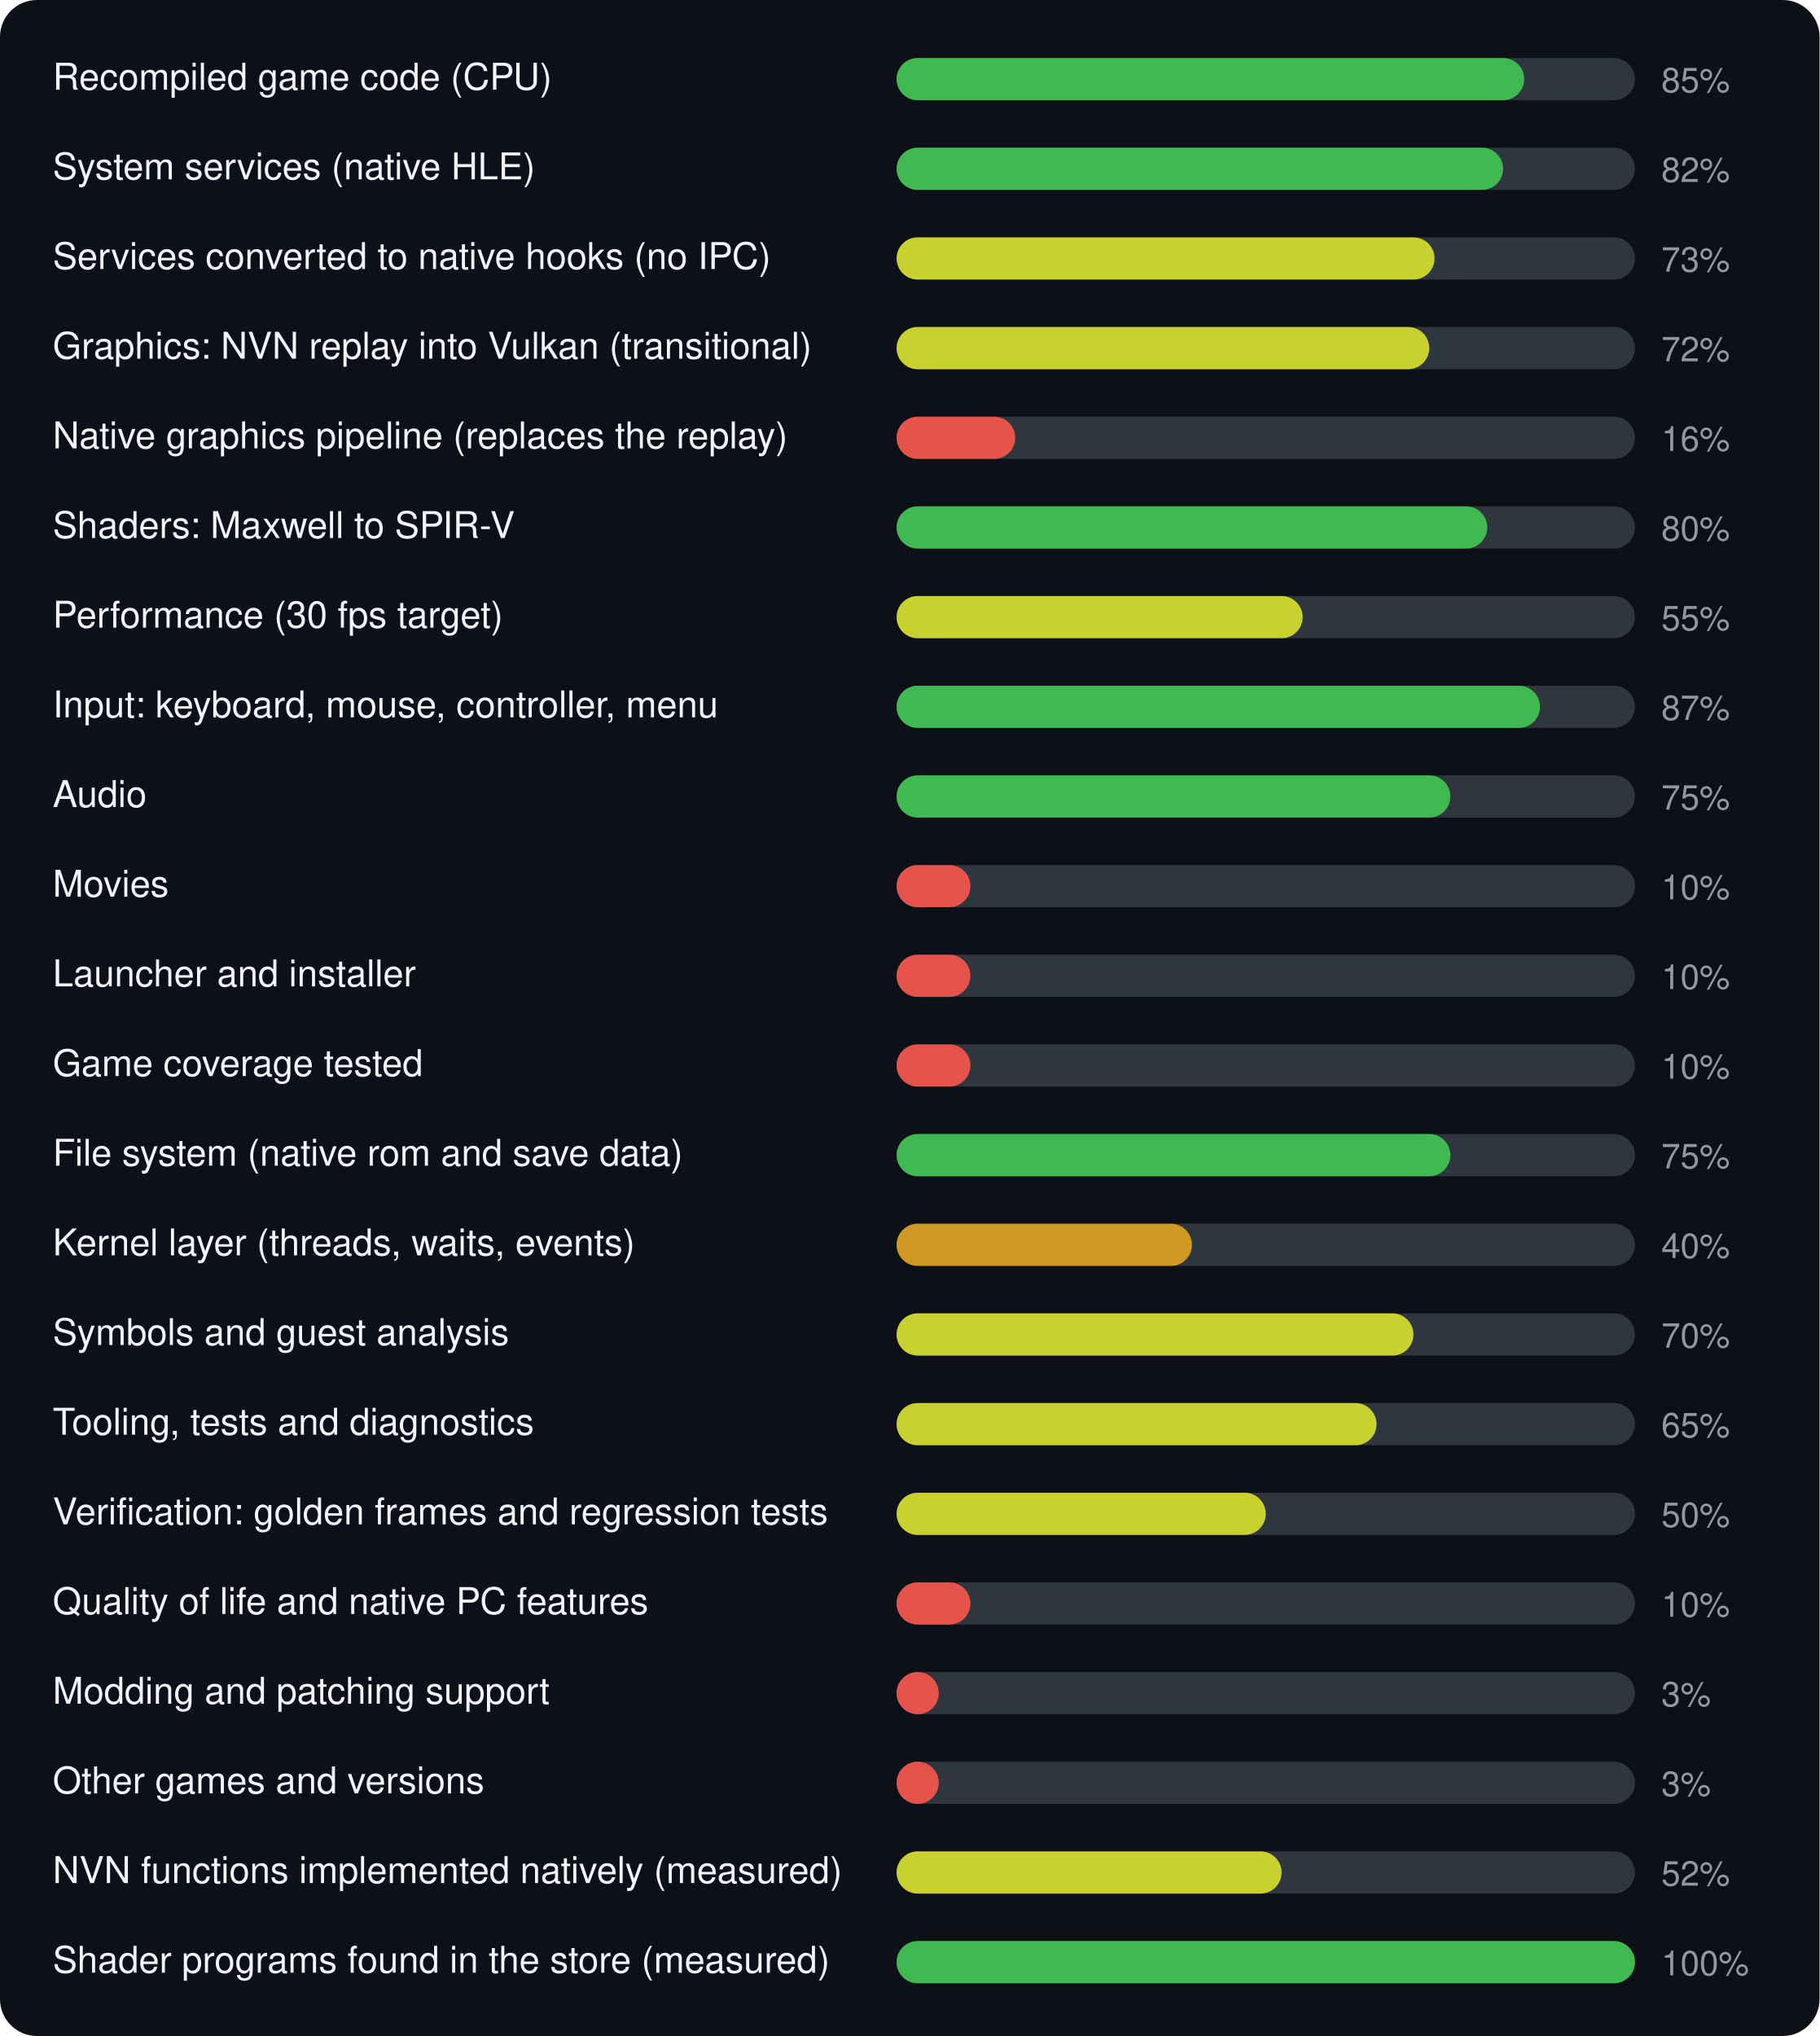
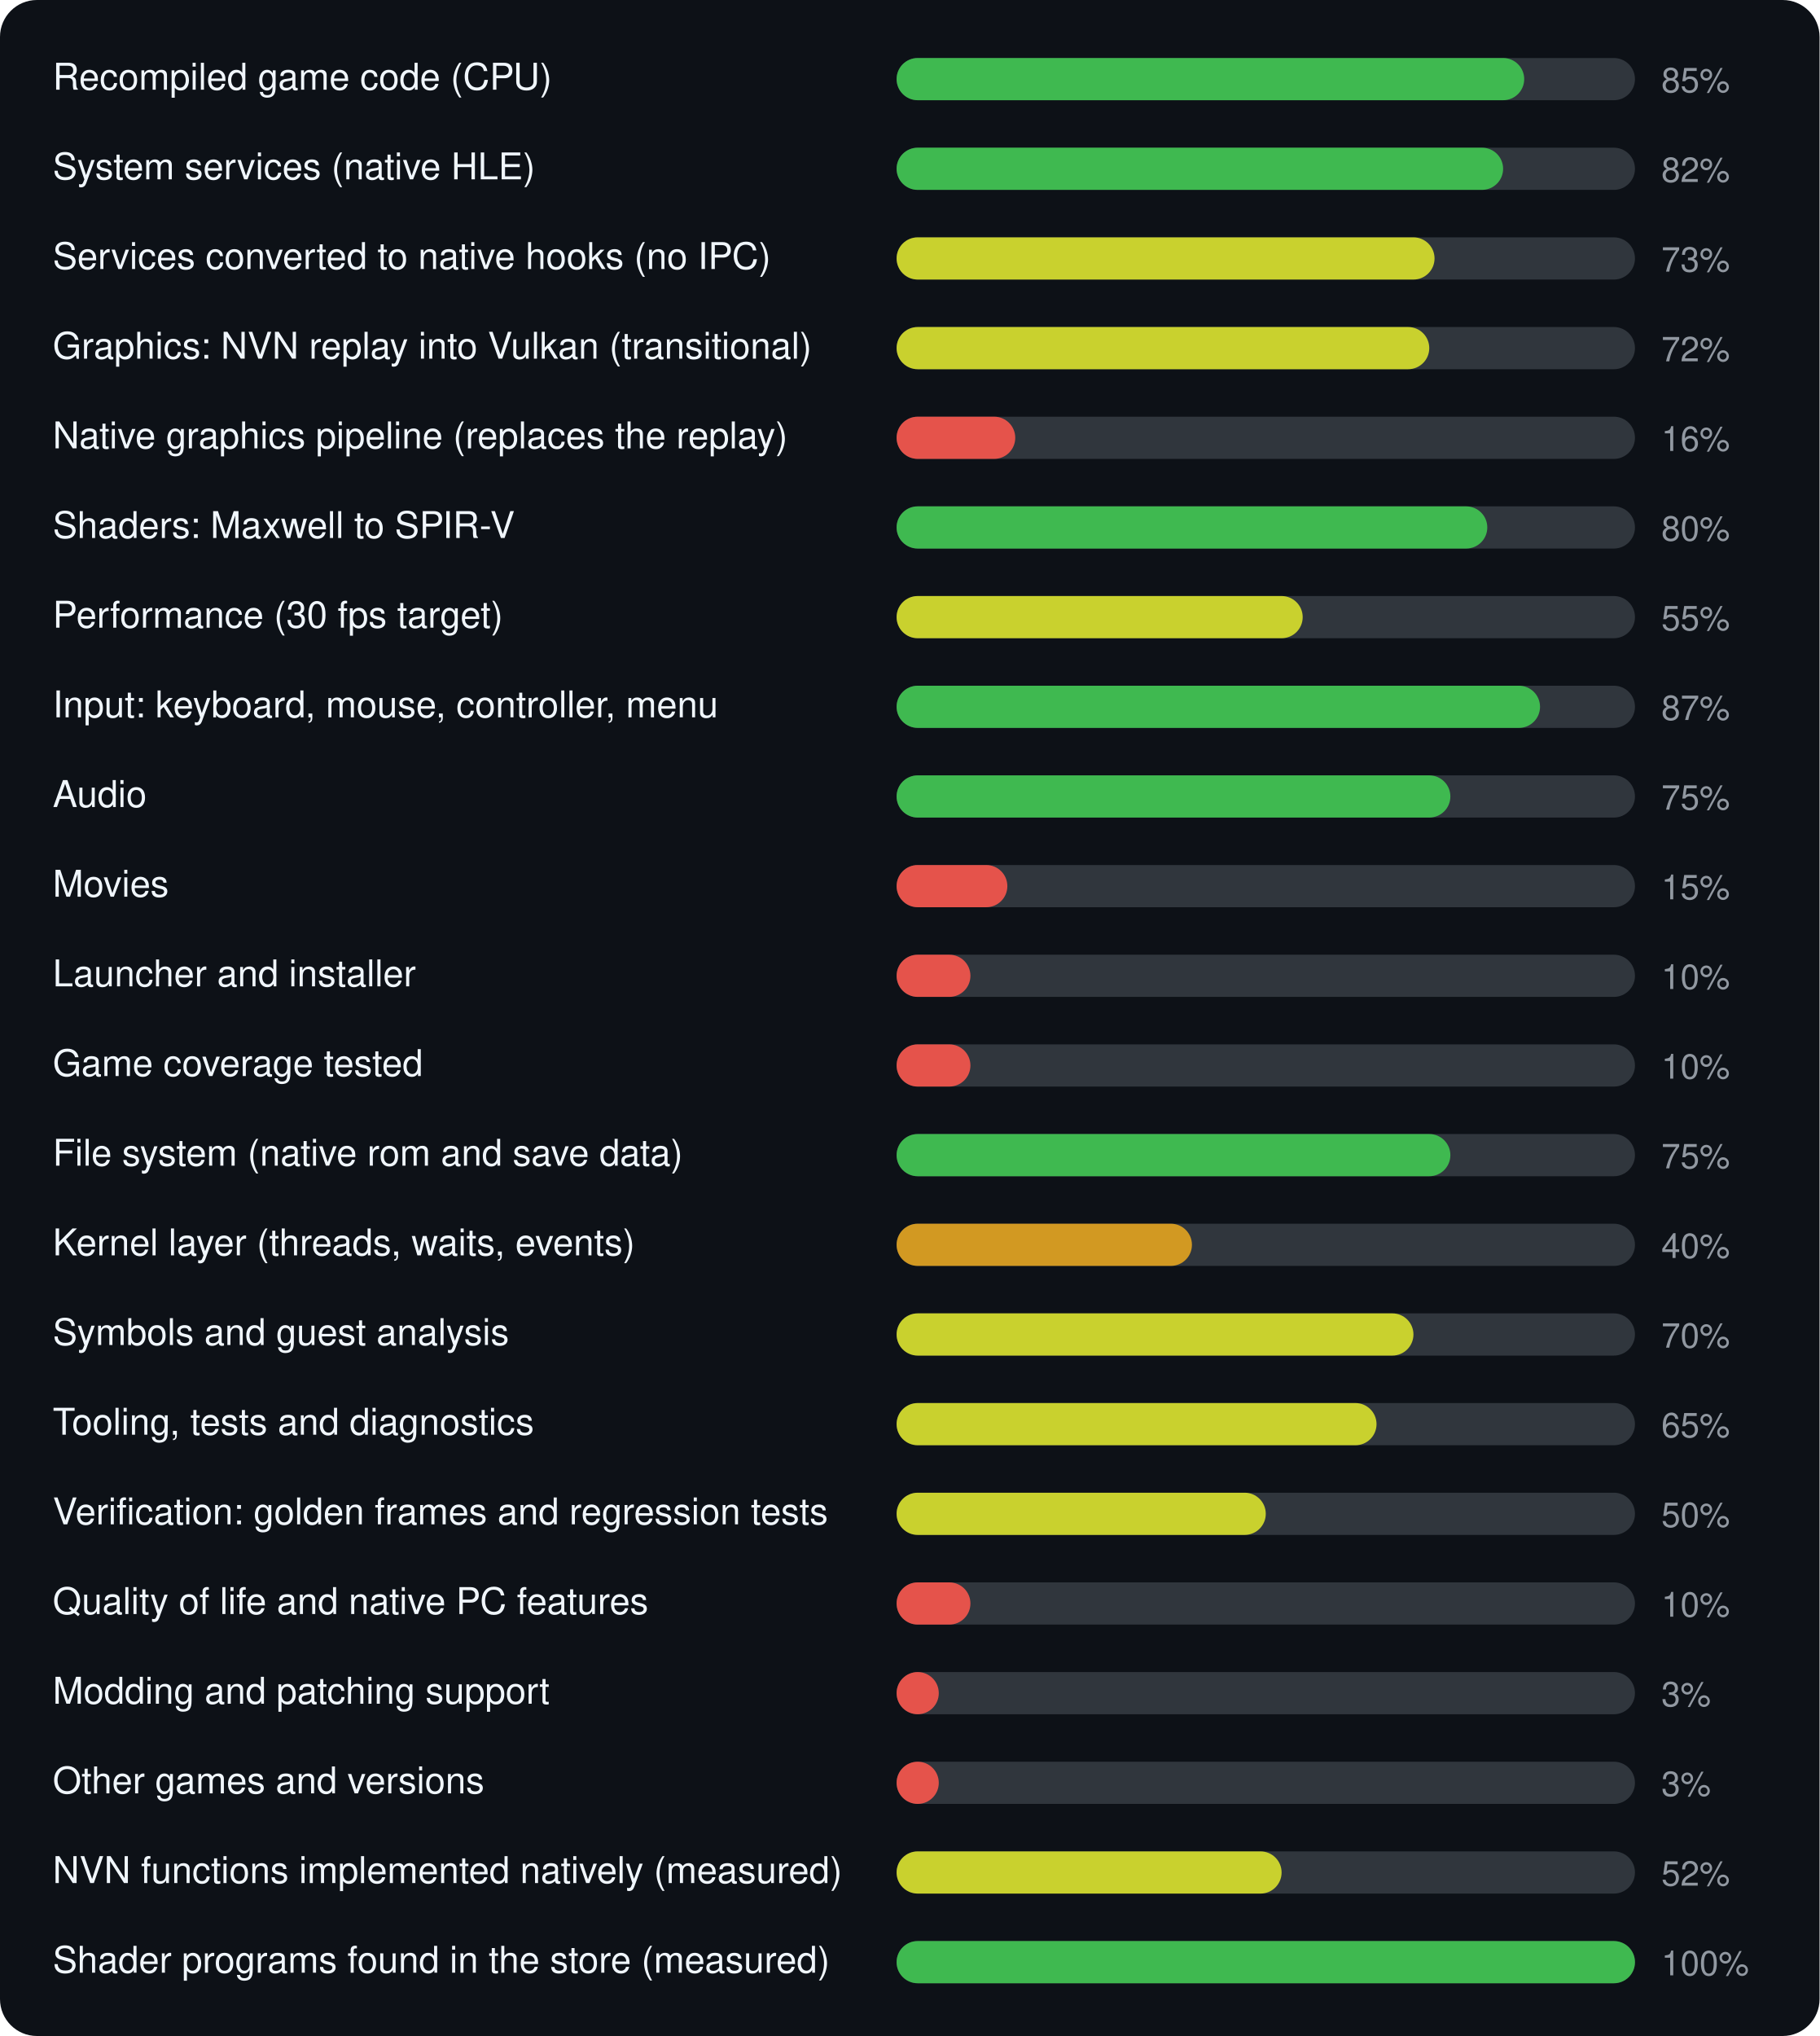
<svg xmlns="http://www.w3.org/2000/svg" width="690" height="772" viewBox="0 0 690 772" role="img" aria-label="Progress by area">
  <style>.t{fill:#f0f6fc;font-family:Segoe UI,Helvetica,Arial,sans-serif}.m{fill:#9198a1;font-family:Segoe UI,Helvetica,Arial,sans-serif}</style>
  <rect width="690" height="772" rx="14" fill="#0d1117" />
  <text class="t" x="20" y="34" font-size="14">Recompiled game code (CPU)</text>
  <rect x="340" y="22" width="280" height="16" rx="8" fill="#30363d" />
  <rect x="340" y="22" width="238" height="16" rx="8" fill="#3fb950" />
  <text class="m" x="630" y="35" font-size="13">85%</text>
  <text class="t" x="20" y="68" font-size="14">System services (native HLE)</text>
  <rect x="340" y="56" width="280" height="16" rx="8" fill="#30363d" />
  <rect x="340" y="56" width="230" height="16" rx="8" fill="#3fb950" />
  <text class="m" x="630" y="69" font-size="13">82%</text>
  <text class="t" x="20" y="102" font-size="14">Services converted to native hooks (no IPC)</text>
  <rect x="340" y="90" width="280" height="16" rx="8" fill="#30363d" />
  <rect x="340" y="90" width="204" height="16" rx="8" fill="#c9d12e" />
  <text class="m" x="630" y="103" font-size="13">73%</text>
  <text class="t" x="20" y="136" font-size="14">Graphics: NVN replay into Vulkan (transitional)</text>
  <rect x="340" y="124" width="280" height="16" rx="8" fill="#30363d" />
  <rect x="340" y="124" width="202" height="16" rx="8" fill="#c9d12e" />
  <text class="m" x="630" y="137" font-size="13">72%</text>
  <text class="t" x="20" y="170" font-size="14">Native graphics pipeline (replaces the replay)</text>
  <rect x="340" y="158" width="280" height="16" rx="8" fill="#30363d" />
  <rect x="340" y="158" width="45" height="16" rx="8" fill="#e5534b" />
  <text class="m" x="630" y="171" font-size="13">16%</text>
  <text class="t" x="20" y="204" font-size="14">Shaders: Maxwell to SPIR-V</text>
  <rect x="340" y="192" width="280" height="16" rx="8" fill="#30363d" />
  <rect x="340" y="192" width="224" height="16" rx="8" fill="#3fb950" />
  <text class="m" x="630" y="205" font-size="13">80%</text>
  <text class="t" x="20" y="238" font-size="14">Performance (30 fps target)</text>
  <rect x="340" y="226" width="280" height="16" rx="8" fill="#30363d" />
  <rect x="340" y="226" width="154" height="16" rx="8" fill="#c9d12e" />
  <text class="m" x="630" y="239" font-size="13">55%</text>
  <text class="t" x="20" y="272" font-size="14">Input: keyboard, mouse, controller, menu</text>
  <rect x="340" y="260" width="280" height="16" rx="8" fill="#30363d" />
  <rect x="340" y="260" width="244" height="16" rx="8" fill="#3fb950" />
  <text class="m" x="630" y="273" font-size="13">87%</text>
  <text class="t" x="20" y="306" font-size="14">Audio</text>
  <rect x="340" y="294" width="280" height="16" rx="8" fill="#30363d" />
  <rect x="340" y="294" width="210" height="16" rx="8" fill="#3fb950" />
  <text class="m" x="630" y="307" font-size="13">75%</text>
  <text class="t" x="20" y="340" font-size="14">Movies</text>
  <rect x="340" y="328" width="280" height="16" rx="8" fill="#30363d" />
-   <rect x="340" y="328" width="28" height="16" rx="8" fill="#e5534b" />
-   <text class="m" x="630" y="341" font-size="13">10%</text>
+   <rect x="340" y="328" width="42" height="16" rx="8" fill="#e5534b" />
+   <text class="m" x="630" y="341" font-size="13">15%</text>
  <text class="t" x="20" y="374" font-size="14">Launcher and installer</text>
  <rect x="340" y="362" width="280" height="16" rx="8" fill="#30363d" />
  <rect x="340" y="362" width="28" height="16" rx="8" fill="#e5534b" />
  <text class="m" x="630" y="375" font-size="13">10%</text>
  <text class="t" x="20" y="408" font-size="14">Game coverage tested</text>
  <rect x="340" y="396" width="280" height="16" rx="8" fill="#30363d" />
  <rect x="340" y="396" width="28" height="16" rx="8" fill="#e5534b" />
  <text class="m" x="630" y="409" font-size="13">10%</text>
  <text class="t" x="20" y="442" font-size="14">File system (native rom and save data)</text>
  <rect x="340" y="430" width="280" height="16" rx="8" fill="#30363d" />
  <rect x="340" y="430" width="210" height="16" rx="8" fill="#3fb950" />
  <text class="m" x="630" y="443" font-size="13">75%</text>
  <text class="t" x="20" y="476" font-size="14">Kernel layer (threads, waits, events)</text>
  <rect x="340" y="464" width="280" height="16" rx="8" fill="#30363d" />
  <rect x="340" y="464" width="112" height="16" rx="8" fill="#d29922" />
  <text class="m" x="630" y="477" font-size="13">40%</text>
  <text class="t" x="20" y="510" font-size="14">Symbols and guest analysis</text>
  <rect x="340" y="498" width="280" height="16" rx="8" fill="#30363d" />
  <rect x="340" y="498" width="196" height="16" rx="8" fill="#c9d12e" />
  <text class="m" x="630" y="511" font-size="13">70%</text>
  <text class="t" x="20" y="544" font-size="14">Tooling, tests and diagnostics</text>
  <rect x="340" y="532" width="280" height="16" rx="8" fill="#30363d" />
  <rect x="340" y="532" width="182" height="16" rx="8" fill="#c9d12e" />
  <text class="m" x="630" y="545" font-size="13">65%</text>
  <text class="t" x="20" y="578" font-size="14">Verification: golden frames and regression tests</text>
  <rect x="340" y="566" width="280" height="16" rx="8" fill="#30363d" />
  <rect x="340" y="566" width="140" height="16" rx="8" fill="#c9d12e" />
  <text class="m" x="630" y="579" font-size="13">50%</text>
  <text class="t" x="20" y="612" font-size="14">Quality of life and native PC features</text>
  <rect x="340" y="600" width="280" height="16" rx="8" fill="#30363d" />
  <rect x="340" y="600" width="28" height="16" rx="8" fill="#e5534b" />
  <text class="m" x="630" y="613" font-size="13">10%</text>
  <text class="t" x="20" y="646" font-size="14">Modding and patching support</text>
  <rect x="340" y="634" width="280" height="16" rx="8" fill="#30363d" />
  <rect x="340" y="634" width="16" height="16" rx="8" fill="#e5534b" />
  <text class="m" x="630" y="647" font-size="13">3%</text>
  <text class="t" x="20" y="680" font-size="14">Other games and versions</text>
  <rect x="340" y="668" width="280" height="16" rx="8" fill="#30363d" />
  <rect x="340" y="668" width="16" height="16" rx="8" fill="#e5534b" />
  <text class="m" x="630" y="681" font-size="13">3%</text>
  <text class="t" x="20" y="714" font-size="14">NVN functions implemented natively (measured)</text>
  <rect x="340" y="702" width="280" height="16" rx="8" fill="#30363d" />
  <rect x="340" y="702" width="146" height="16" rx="8" fill="#c9d12e" />
  <text class="m" x="630" y="715" font-size="13">52%</text>
  <text class="t" x="20" y="748" font-size="14">Shader programs found in the store (measured)</text>
  <rect x="340" y="736" width="280" height="16" rx="8" fill="#30363d" />
  <rect x="340" y="736" width="280" height="16" rx="8" fill="#3fb950" />
  <text class="m" x="630" y="749" font-size="13">100%</text>
</svg>
